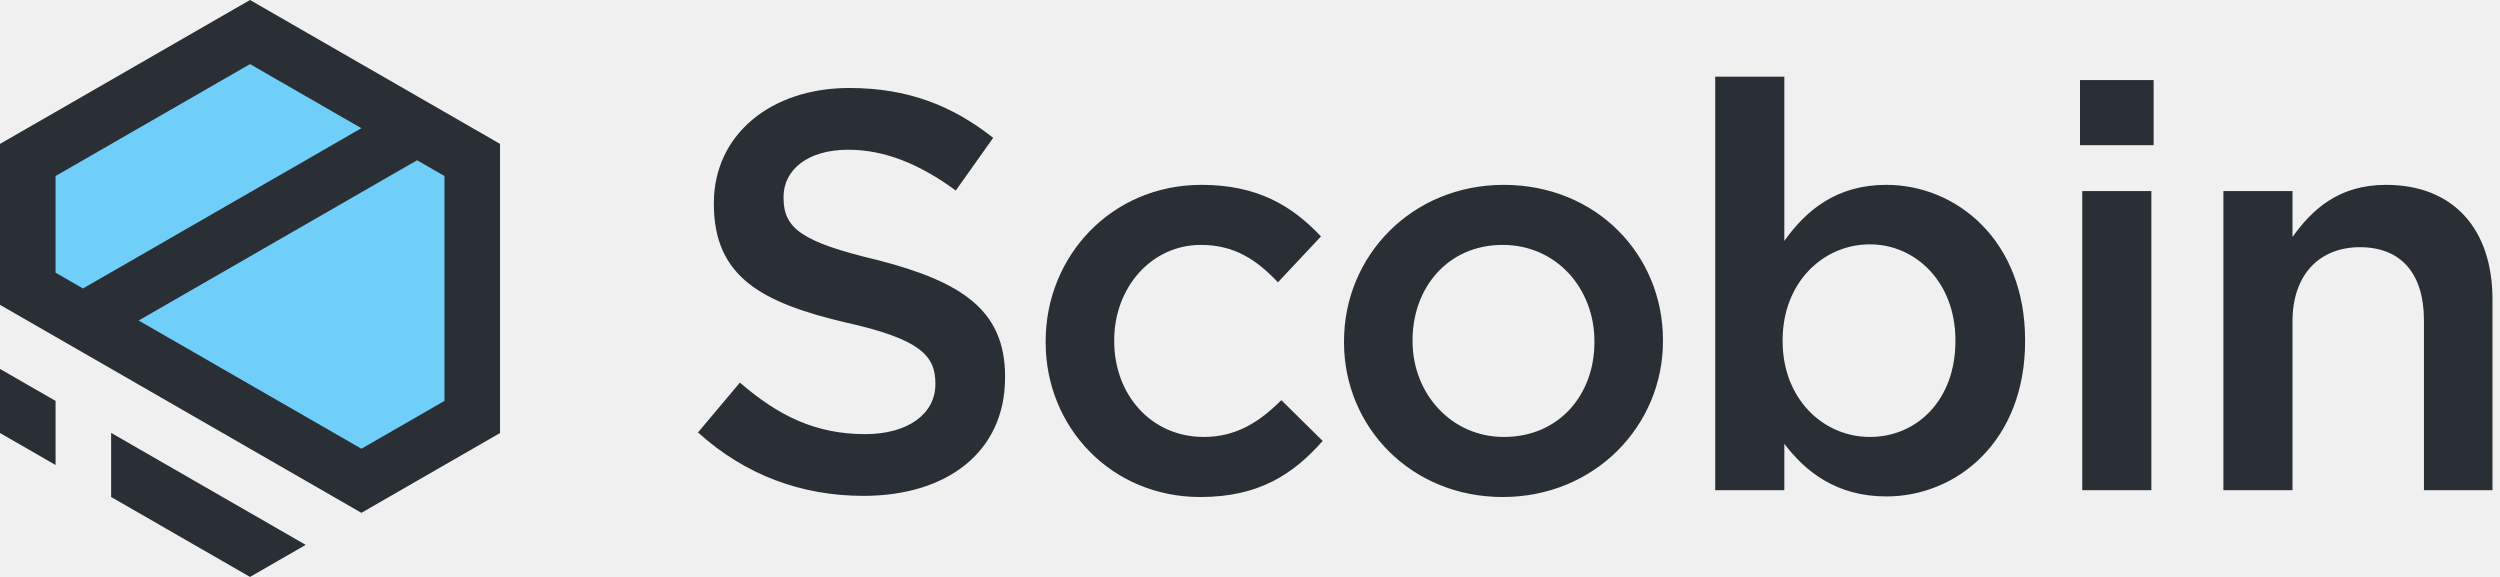
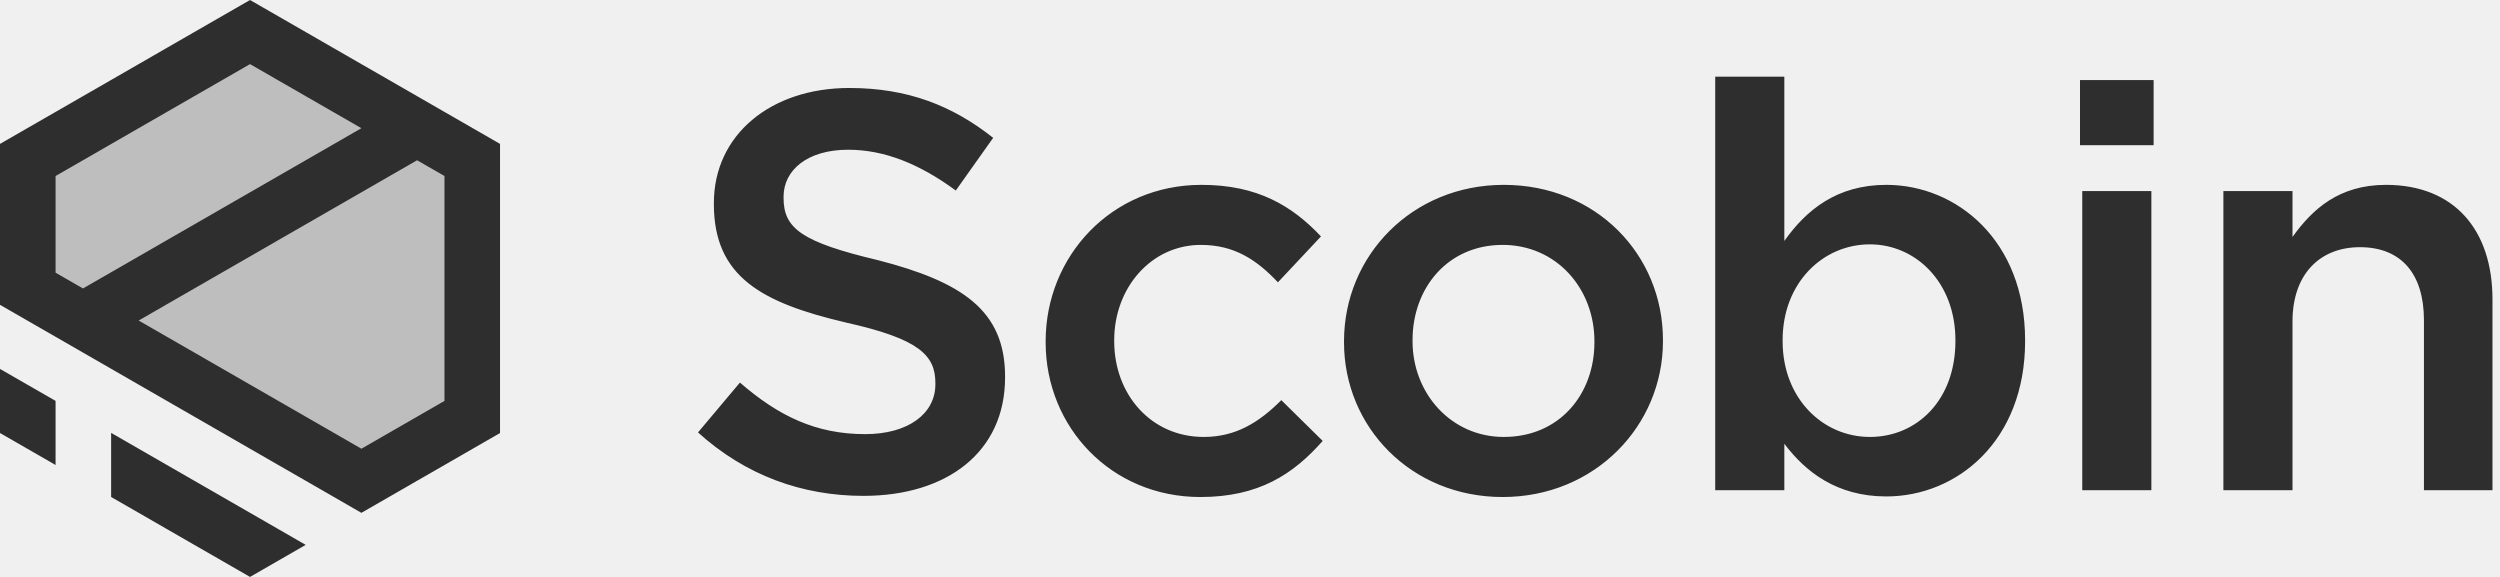
<svg xmlns="http://www.w3.org/2000/svg" width="104" height="24" viewBox="0 0 104 24" fill="none">
  <g clip-path="url(#clip0_8_3)">
-     <path d="M14.533 19.992L0.826 12.184L1.675 6.445L10.501 1.451L19.952 6.974V17.018L14.533 19.992Z" fill="#6FCFF9" stroke-width="0.016" stroke="#2A2F36" />
-     <path d="M12.717 22.667L11.556 23.335L10.401 24H10.401L9.245 23.335L9.245 23.334L8.084 22.667L6.934 22.005L5.768 21.333L5.768 21.333L4.623 20.675V18.008L5.767 18.666L5.768 18.667L6.934 19.338L8.084 20L8.084 20L9.245 20.668L9.245 20.668L10.401 21.333L10.401 21.333L11.556 21.998L11.556 21.998L12.717 22.667L12.717 22.667Z" fill="#2A2F36" />
-     <path d="M2.312 16.677V19.344L1.134 18.666L0 18.014V15.347L1.134 16L2.312 16.677Z" fill="#2A2F36" />
-     <path d="M19.667 5.333L18.49 4.656L17.351 4L16.179 3.325L15.034 2.667L13.867 1.995L12.717 1.333L11.556 0.665L10.401 0L9.245 0.665L8.084 1.333L6.934 1.995L5.768 2.667L4.623 3.326L3.451 4L2.312 4.656L1.134 5.333L0 5.986V12.681L1.134 13.334L2.312 14.011L3.451 14.667L4.623 15.341L5.767 16L6.934 16.672L8.084 17.334L9.245 18.002L11.556 19.332L12.717 20L13.867 20.662L15.034 21.334L16.179 20.675L17.351 20L18.49 19.345L19.667 18.667L20.801 18.014V5.986L19.667 5.333ZM4.623 11.326L3.451 12L2.312 11.344V7.322L3.451 6.667L4.623 5.992L5.767 5.333L6.934 4.662L8.084 4L9.245 3.332L10.401 2.667L11.556 3.332L12.717 4L13.867 4.662L15.034 5.333L13.867 6.005L12.717 6.667L11.556 7.335L10.401 8L9.245 8.665L8.084 9.334L6.934 9.995L5.768 10.667L4.623 11.326ZM18.49 16.677L17.351 17.333L16.179 18.008L15.034 18.667L13.867 17.995L12.717 17.333L11.556 16.665L9.245 15.335L8.084 14.666L6.934 14.005L5.768 13.334L6.934 12.662L8.084 12L8.084 12L9.245 11.332L9.245 11.332L10.401 10.667L11.556 10.002L11.557 10.001L12.717 9.333L12.718 9.333L13.867 8.672L15.034 8L16.178 7.341L16.179 7.341L17.35 6.667L17.351 6.667L18.49 7.322V16.677Z" fill="#2A2F36" />
-     <path d="M35.919 20.628C33.374 20.628 31.017 19.78 29.037 17.989L30.781 15.915C32.384 17.305 33.939 18.06 35.99 18.06C37.781 18.06 38.912 17.211 38.912 15.986V15.939C38.912 14.784 38.252 14.1 35.188 13.417C31.677 12.592 29.697 11.508 29.697 8.491V8.444C29.697 5.616 32.054 3.66 35.33 3.66C37.757 3.66 39.619 4.391 41.316 5.734L39.761 7.926C38.252 6.818 36.791 6.229 35.283 6.229C33.586 6.229 32.596 7.077 32.596 8.185V8.232C32.596 9.505 33.35 10.07 36.532 10.825C39.996 11.72 41.811 12.898 41.811 15.656V15.703C41.811 18.814 39.383 20.628 35.919 20.628ZM49.933 20.676C46.233 20.676 43.499 17.777 43.499 14.242V14.195C43.499 10.66 46.233 7.69 49.98 7.69C52.313 7.69 53.751 8.562 54.953 9.835L53.162 11.744C52.29 10.825 51.371 10.188 49.957 10.188C47.883 10.188 46.351 11.979 46.351 14.148V14.195C46.351 16.41 47.883 18.177 50.075 18.177C51.418 18.177 52.384 17.565 53.303 16.646L55.024 18.342C53.798 19.733 52.361 20.676 49.933 20.676ZM62.51 20.676C58.715 20.676 55.911 17.777 55.911 14.242V14.195C55.911 10.636 58.739 7.69 62.557 7.69C66.398 7.69 69.179 10.589 69.179 14.148V14.195C69.179 17.706 66.351 20.676 62.51 20.676ZM62.557 18.177C64.89 18.177 66.328 16.386 66.328 14.242V14.195C66.328 12.003 64.749 10.188 62.51 10.188C60.224 10.188 58.762 11.979 58.762 14.148V14.195C58.762 16.363 60.365 18.177 62.557 18.177ZM78.47 20.652C76.396 20.652 75.1 19.615 74.228 18.46V20.393H71.353V3.189H74.228V10.023C75.147 8.727 76.42 7.69 78.47 7.69C81.392 7.69 84.244 10 84.244 14.148V14.195C84.244 18.342 81.416 20.652 78.47 20.652ZM77.787 18.177C79.743 18.177 81.345 16.646 81.345 14.195V14.148C81.345 11.744 79.695 10.165 77.787 10.165C75.83 10.165 74.157 11.767 74.157 14.148V14.195C74.157 16.575 75.83 18.177 77.787 18.177ZM86.528 6.04V3.33H89.591V6.04H86.528ZM86.622 20.393V7.949H89.497V20.393H86.622ZM92.493 20.393V7.949H95.368V9.858C96.193 8.703 97.301 7.69 99.257 7.69C102.085 7.69 103.687 9.552 103.687 12.451V20.393H100.836V13.323C100.836 11.367 99.87 10.283 98.173 10.283C96.499 10.283 95.368 11.414 95.368 13.37V20.393H92.493Z" fill="#2A2F36" />
+     <path d="M14.533 19.992L0.826 12.184L1.675 6.445L10.501 1.451L19.952 6.974V17.018L14.533 19.992Z" fill="#bebebe" stroke-width="0.016" stroke="#2e2e2e" />
+     <path d="M12.717 22.667L11.556 23.335L10.401 24H10.401L9.245 23.335L9.245 23.334L8.084 22.667L6.934 22.005L5.768 21.333L5.768 21.333L4.623 20.675V18.008L5.767 18.666L5.768 18.667L6.934 19.338L8.084 20L8.084 20L9.245 20.668L9.245 20.668L10.401 21.333L10.401 21.333L11.556 21.998L11.556 21.998L12.717 22.667L12.717 22.667Z" fill="#2e2e2e" />
+     <path d="M2.312 16.677V19.344L1.134 18.666L0 18.014V15.347L1.134 16L2.312 16.677Z" fill="#2e2e2e" />
+     <path d="M19.667 5.333L18.49 4.656L17.351 4L16.179 3.325L15.034 2.667L13.867 1.995L12.717 1.333L11.556 0.665L10.401 0L9.245 0.665L8.084 1.333L6.934 1.995L5.768 2.667L4.623 3.326L3.451 4L2.312 4.656L1.134 5.333L0 5.986V12.681L1.134 13.334L2.312 14.011L3.451 14.667L4.623 15.341L5.767 16L6.934 16.672L8.084 17.334L9.245 18.002L11.556 19.332L12.717 20L13.867 20.662L15.034 21.334L16.179 20.675L17.351 20L18.49 19.345L19.667 18.667L20.801 18.014V5.986L19.667 5.333ZM4.623 11.326L3.451 12L2.312 11.344V7.322L3.451 6.667L4.623 5.992L5.767 5.333L6.934 4.662L8.084 4L9.245 3.332L10.401 2.667L11.556 3.332L12.717 4L13.867 4.662L15.034 5.333L13.867 6.005L12.717 6.667L11.556 7.335L10.401 8L9.245 8.665L8.084 9.334L6.934 9.995L5.768 10.667L4.623 11.326ZM18.49 16.677L17.351 17.333L16.179 18.008L15.034 18.667L13.867 17.995L12.717 17.333L11.556 16.665L9.245 15.335L8.084 14.666L6.934 14.005L5.768 13.334L6.934 12.662L8.084 12L8.084 12L9.245 11.332L9.245 11.332L10.401 10.667L11.556 10.002L11.557 10.001L12.717 9.333L12.718 9.333L13.867 8.672L15.034 8L16.178 7.341L16.179 7.341L17.35 6.667L17.351 6.667L18.49 7.322V16.677Z" fill="#2e2e2e" />
+     <path d="M35.919 20.628C33.374 20.628 31.017 19.78 29.037 17.989L30.781 15.915C32.384 17.305 33.939 18.06 35.99 18.06C37.781 18.06 38.912 17.211 38.912 15.986V15.939C38.912 14.784 38.252 14.1 35.188 13.417C31.677 12.592 29.697 11.508 29.697 8.491V8.444C29.697 5.616 32.054 3.66 35.33 3.66C37.757 3.66 39.619 4.391 41.316 5.734L39.761 7.926C38.252 6.818 36.791 6.229 35.283 6.229C33.586 6.229 32.596 7.077 32.596 8.185V8.232C32.596 9.505 33.35 10.07 36.532 10.825C39.996 11.72 41.811 12.898 41.811 15.656V15.703C41.811 18.814 39.383 20.628 35.919 20.628ZM49.933 20.676C46.233 20.676 43.499 17.777 43.499 14.242V14.195C43.499 10.66 46.233 7.69 49.98 7.69C52.313 7.69 53.751 8.562 54.953 9.835L53.162 11.744C52.29 10.825 51.371 10.188 49.957 10.188C47.883 10.188 46.351 11.979 46.351 14.148V14.195C46.351 16.41 47.883 18.177 50.075 18.177C51.418 18.177 52.384 17.565 53.303 16.646L55.024 18.342C53.798 19.733 52.361 20.676 49.933 20.676ZM62.51 20.676C58.715 20.676 55.911 17.777 55.911 14.242V14.195C55.911 10.636 58.739 7.69 62.557 7.69C66.398 7.69 69.179 10.589 69.179 14.148V14.195C69.179 17.706 66.351 20.676 62.51 20.676ZM62.557 18.177C64.89 18.177 66.328 16.386 66.328 14.242V14.195C66.328 12.003 64.749 10.188 62.51 10.188C60.224 10.188 58.762 11.979 58.762 14.148V14.195C58.762 16.363 60.365 18.177 62.557 18.177ZM78.47 20.652C76.396 20.652 75.1 19.615 74.228 18.46V20.393H71.353V3.189H74.228V10.023C75.147 8.727 76.42 7.69 78.47 7.69C81.392 7.69 84.244 10 84.244 14.148V14.195C84.244 18.342 81.416 20.652 78.47 20.652ZM77.787 18.177C79.743 18.177 81.345 16.646 81.345 14.195V14.148C81.345 11.744 79.695 10.165 77.787 10.165C75.83 10.165 74.157 11.767 74.157 14.148V14.195C74.157 16.575 75.83 18.177 77.787 18.177ZM86.528 6.04V3.33H89.591V6.04H86.528ZM86.622 20.393V7.949H89.497V20.393H86.622ZM92.493 20.393V7.949H95.368V9.858C96.193 8.703 97.301 7.69 99.257 7.69C102.085 7.69 103.687 9.552 103.687 12.451V20.393H100.836V13.323C100.836 11.367 99.87 10.283 98.173 10.283C96.499 10.283 95.368 11.414 95.368 13.37V20.393H92.493Z" fill="#2e2e2e" />
  </g>
  <defs>
    <clipPath id="clip0_8_3">
      <rect width="104" height="24" fill="white" />
    </clipPath>
  </defs>
</svg>
